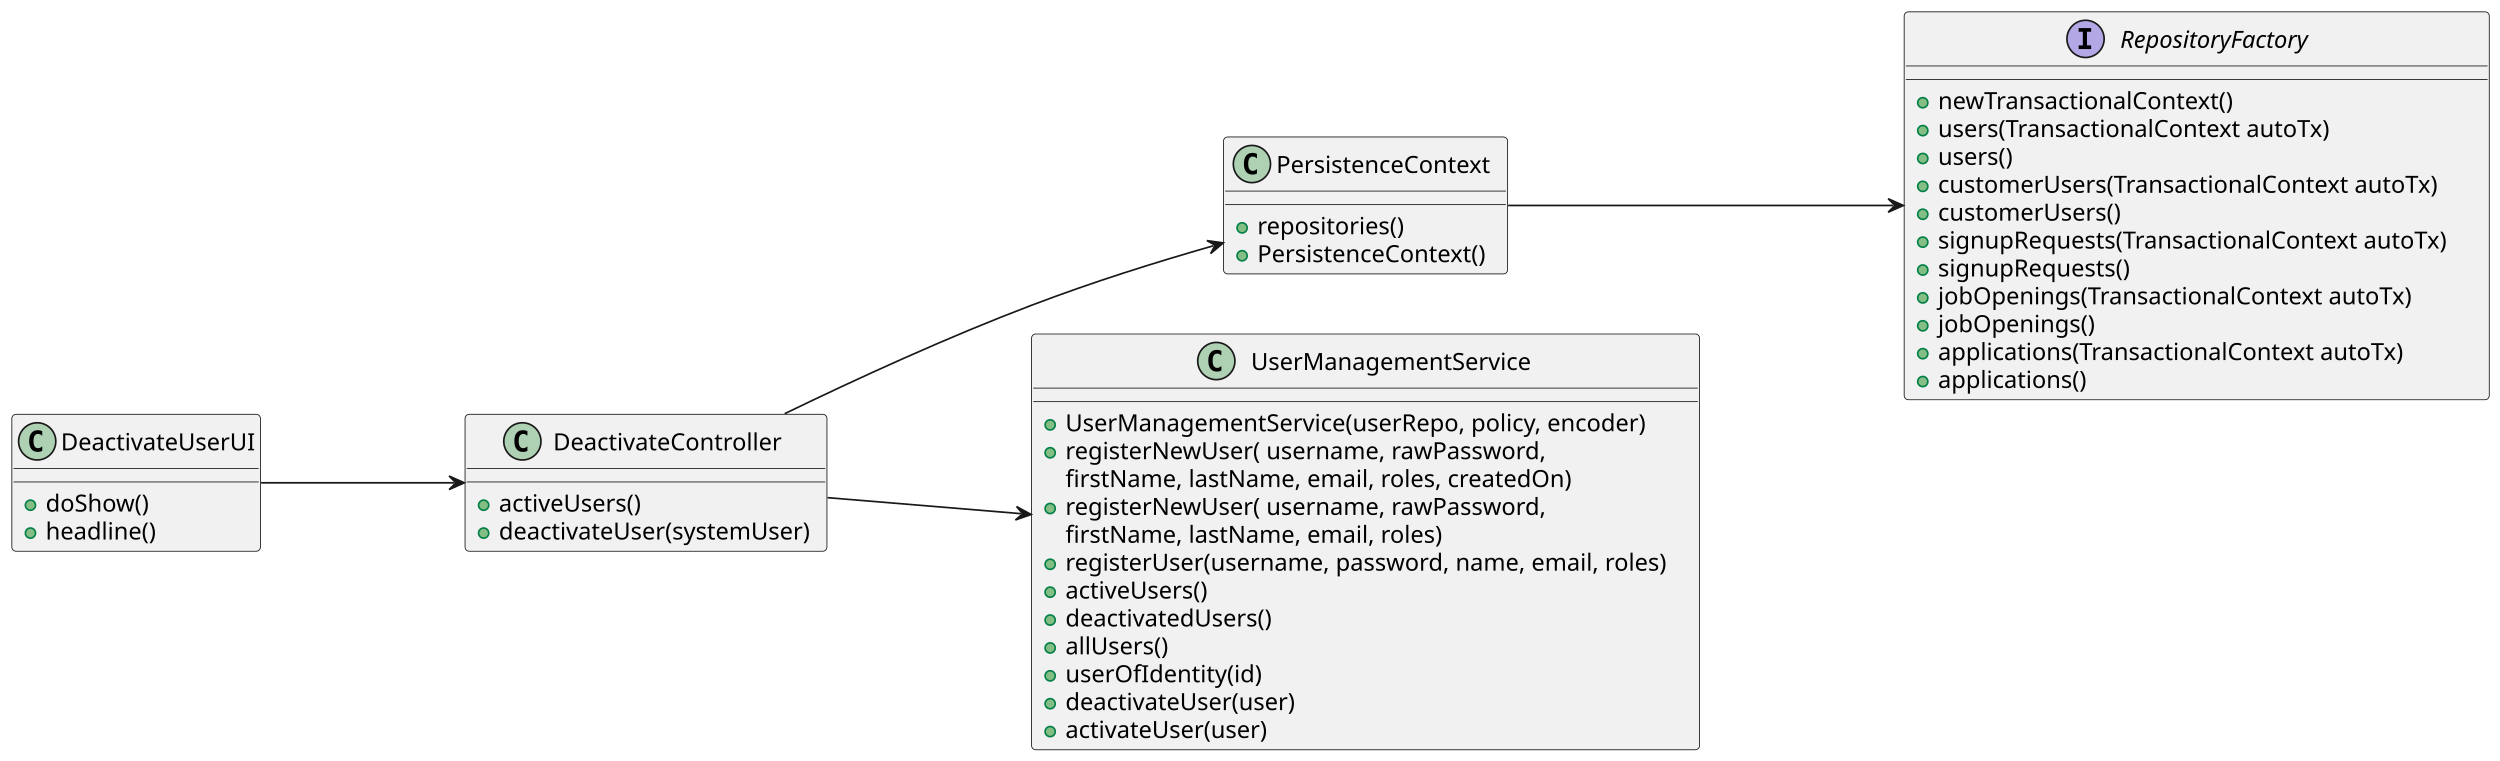
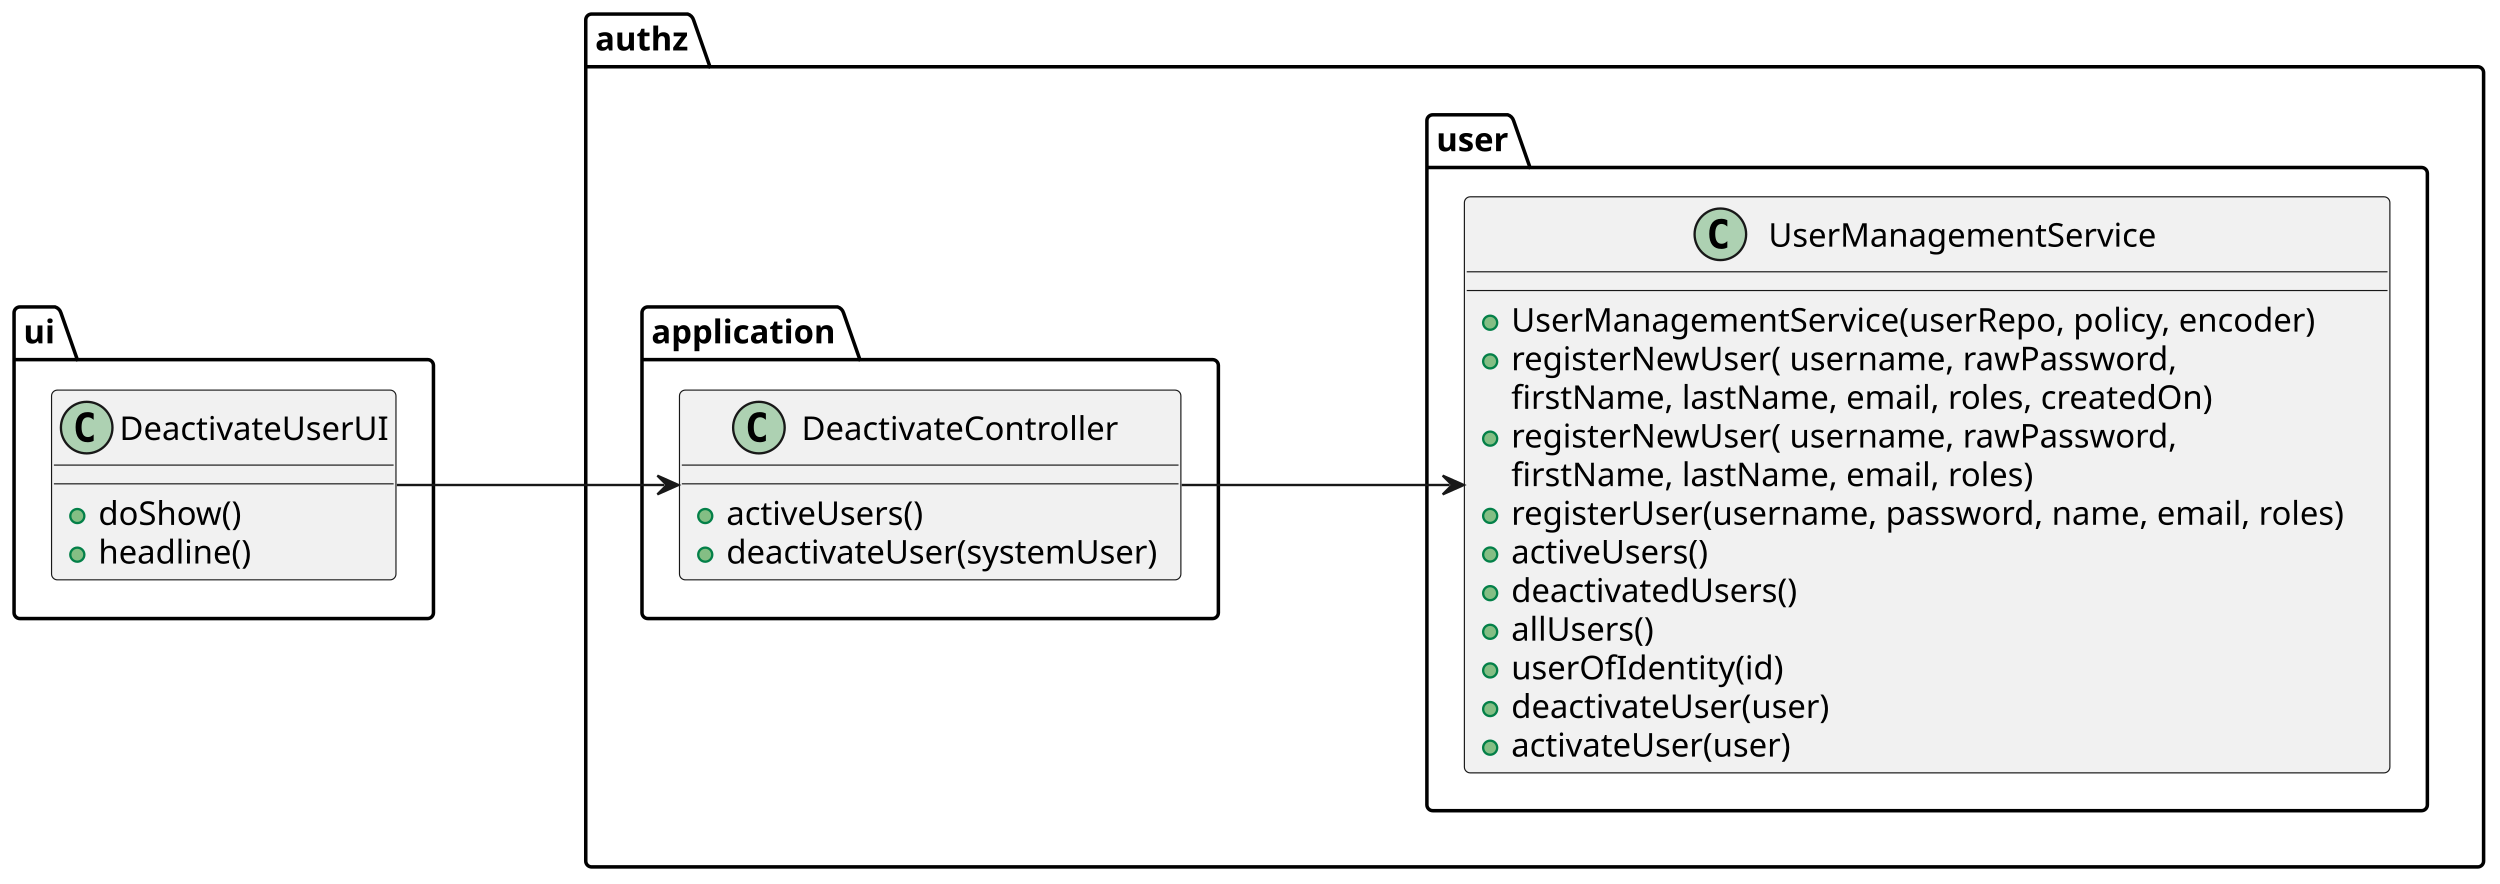
- <svg xmlns="http://www.w3.org/2000/svg" contentStyleType="text/css" height="270px" preserveAspectRatio="none" style="width:887px;height:270px;background:#FFFFFF;" version="1.1" viewBox="0 0 887 270" width="887.4px" zoomAndPan="magnify">
+ <svg xmlns="http://www.w3.org/2000/svg" contentStyleType="text/css" height="377px" preserveAspectRatio="none" style="width:1067px;height:377px;background:#FFFFFF;" version="1.1" viewBox="0 0 1067 377" width="1067px" zoomAndPan="magnify">
  <defs />
  <g>
+     <g id="cluster_ui">
+       <path d="M8.5,131 L23.5,131 A3.75,3.75 0 0 1 26,133.5 L33,153.488 L182.5,153.488 A2.5,2.5 0 0 1 185,155.988 L185,261.5 A2.5,2.5 0 0 1 182.5,264 L8.5,264 A2.5,2.5 0 0 1 6,261.5 L6,133.5 A2.5,2.5 0 0 1 8.5,131 " fill="none" style="stroke:#000000;stroke-width:1.5;" />
+       <line style="stroke:#000000;stroke-width:1.5;" x1="6" x2="33" y1="153.488" y2="153.488" />
+       <text fill="#000000" font-family="sans-serif" font-size="14" font-weight="bold" lengthAdjust="spacing" textLength="14" x="10" y="146.535">ui</text>
+     </g>
+     <g id="cluster_authz">
+       <path d="M252.5,6 L293.5,6 A3.75,3.75 0 0 1 296,8.5 L303,28.488 L1057.5,28.488 A2.5,2.5 0 0 1 1060,30.988 L1060,367.5 A2.5,2.5 0 0 1 1057.5,370 L252.5,370 A2.5,2.5 0 0 1 250,367.5 L250,8.5 A2.5,2.5 0 0 1 252.5,6 " fill="none" style="stroke:#000000;stroke-width:1.5;" />
+       <line style="stroke:#000000;stroke-width:1.5;" x1="250" x2="303" y1="28.488" y2="28.488" />
+       <text fill="#000000" font-family="sans-serif" font-size="14" font-weight="bold" lengthAdjust="spacing" textLength="40" x="254" y="21.535">authz</text>
+     </g>
+     <g id="cluster_application">
+       <path d="M276.5,131 L357.5,131 A3.75,3.75 0 0 1 360,133.5 L367,153.488 L517.5,153.488 A2.5,2.5 0 0 1 520,155.988 L520,261.5 A2.5,2.5 0 0 1 517.5,264 L276.5,264 A2.5,2.5 0 0 1 274,261.5 L274,133.5 A2.5,2.5 0 0 1 276.5,131 " fill="none" style="stroke:#000000;stroke-width:1.5;" />
+       <line style="stroke:#000000;stroke-width:1.5;" x1="274" x2="367" y1="153.488" y2="153.488" />
+       <text fill="#000000" font-family="sans-serif" font-size="14" font-weight="bold" lengthAdjust="spacing" textLength="80" x="278" y="146.535">application</text>
+     </g>
+     <g id="cluster_user">
+       <path d="M611.5,49 L643.5,49 A3.75,3.75 0 0 1 646,51.5 L653,71.488 L1033.5,71.488 A2.5,2.5 0 0 1 1036,73.988 L1036,343.5 A2.5,2.5 0 0 1 1033.5,346 L611.5,346 A2.5,2.5 0 0 1 609,343.5 L609,51.5 A2.5,2.5 0 0 1 611.5,49 " fill="none" style="stroke:#000000;stroke-width:1.5;" />
+       <line style="stroke:#000000;stroke-width:1.5;" x1="609" x2="653" y1="71.488" y2="71.488" />
+       <text fill="#000000" font-family="sans-serif" font-size="14" font-weight="bold" lengthAdjust="spacing" textLength="31" x="613" y="64.535">user</text>
+     </g>
    <g id="elem_DeactivateUserUI">
-       <rect codeLine="4" fill="#F1F1F1" height="48.586" id="DeactivateUserUI" rx="1.5" ry="1.5" style="stroke:#181818;stroke-width:0.3;" width="88.2" x="4.2" y="147" />
-       <ellipse cx="13.2" cy="156.6" fill="#ADD1B2" rx="6.6" ry="6.6" style="stroke:#181818;stroke-width:0.6;" />
-       <path d="M14.984,159.986 Q14.635,160.165 14.252,160.255 Q13.868,160.344 13.445,160.344 Q11.941,160.344 11.149,159.353 Q10.357,158.362 10.357,156.49 Q10.357,154.612 11.149,153.621 Q11.941,152.63 13.445,152.63 Q13.868,152.63 14.257,152.719 Q14.645,152.809 14.984,152.988 L14.984,154.622 Q14.605,154.273 14.249,154.111 Q13.893,153.95 13.515,153.95 Q12.708,153.95 12.297,154.589 Q11.886,155.23 11.886,156.49 Q11.886,157.745 12.297,158.385 Q12.708,159.025 13.515,159.025 Q13.893,159.025 14.249,158.863 Q14.605,158.701 14.984,158.352 Z " fill="#000000" />
-       <text fill="#000000" font-family="sans-serif" font-size="8.4" lengthAdjust="spacing" textLength="69" x="21.6" y="159.775">DeactivateUserUI</text>
-       <line style="stroke:#181818;stroke-width:0.3;" x1="4.8" x2="91.8" y1="166.2" y2="166.2" />
-       <line style="stroke:#181818;stroke-width:0.3;" x1="4.8" x2="91.8" y1="171" y2="171" />
-       <ellipse cx="10.8" cy="179.246" fill="#84BE84" rx="1.8" ry="1.8" style="stroke:#038048;stroke-width:0.6;" />
-       <text fill="#000000" font-family="sans-serif" font-size="8.4" lengthAdjust="spacing" textLength="39" x="16.2" y="181.521">doShow()</text>
-       <ellipse cx="10.8" cy="189.139" fill="#84BE84" rx="1.8" ry="1.8" style="stroke:#038048;stroke-width:0.6;" />
-       <text fill="#000000" font-family="sans-serif" font-size="8.4" lengthAdjust="spacing" textLength="41.4" x="16.2" y="191.414">headline()</text>
+       <rect codeLine="5" fill="#F1F1F1" height="80.977" id="DeactivateUserUI" rx="2.5" ry="2.5" style="stroke:#181818;stroke-width:0.5;" width="147" x="22" y="166.5" />
+       <ellipse cx="37" cy="182.5" fill="#ADD1B2" rx="11" ry="11" style="stroke:#181818;stroke-width:1.0;" />
+       <path d="M39.973,188.143 Q39.392,188.442 38.753,188.591 Q38.114,188.741 37.408,188.741 Q34.901,188.741 33.581,187.089 Q32.262,185.437 32.262,182.316 Q32.262,179.186 33.581,177.535 Q34.901,175.883 37.408,175.883 Q38.114,175.883 38.761,176.032 Q39.409,176.182 39.973,176.481 L39.973,179.203 Q39.342,178.622 38.749,178.352 Q38.155,178.083 37.524,178.083 Q36.18,178.083 35.495,179.149 Q34.81,180.216 34.81,182.316 Q34.81,184.408 35.495,185.474 Q36.18,186.541 37.524,186.541 Q38.155,186.541 38.749,186.271 Q39.342,186.001 39.973,185.42 Z " fill="#000000" />
+       <text fill="#000000" font-family="sans-serif" font-size="14" lengthAdjust="spacing" textLength="115" x="51" y="187.791">DeactivateUserUI</text>
+       <line style="stroke:#181818;stroke-width:0.5;" x1="23" x2="168" y1="198.5" y2="198.5" />
+       <line style="stroke:#181818;stroke-width:0.5;" x1="23" x2="168" y1="206.5" y2="206.5" />
+       <ellipse cx="33" cy="220.244" fill="#84BE84" rx="3" ry="3" style="stroke:#038048;stroke-width:1.0;" />
+       <text fill="#000000" font-family="sans-serif" font-size="14" lengthAdjust="spacing" textLength="65" x="42" y="224.035">doShow()</text>
+       <ellipse cx="33" cy="236.732" fill="#84BE84" rx="3" ry="3" style="stroke:#038048;stroke-width:1.0;" />
+       <text fill="#000000" font-family="sans-serif" font-size="14" lengthAdjust="spacing" textLength="69" x="42" y="240.523">headline()</text>
    </g>
    <g id="elem_DeactivateController">
-       <rect codeLine="9" fill="#F1F1F1" height="48.586" id="DeactivateController" rx="1.5" ry="1.5" style="stroke:#181818;stroke-width:0.3;" width="128.4" x="165" y="147" />
-       <ellipse cx="185.34" cy="156.6" fill="#ADD1B2" rx="6.6" ry="6.6" style="stroke:#181818;stroke-width:0.6;" />
-       <path d="M187.124,159.986 Q186.775,160.165 186.392,160.255 Q186.008,160.344 185.585,160.344 Q184.081,160.344 183.289,159.353 Q182.497,158.362 182.497,156.49 Q182.497,154.612 183.289,153.621 Q184.081,152.63 185.585,152.63 Q186.008,152.63 186.397,152.719 Q186.785,152.809 187.124,152.988 L187.124,154.622 Q186.745,154.273 186.389,154.111 Q186.033,153.95 185.655,153.95 Q184.848,153.95 184.437,154.589 Q184.026,155.23 184.026,156.49 Q184.026,157.745 184.437,158.385 Q184.848,159.025 185.655,159.025 Q186.033,159.025 186.389,158.863 Q186.745,158.701 187.124,158.352 Z " fill="#000000" />
-       <text fill="#000000" font-family="sans-serif" font-size="8.4" lengthAdjust="spacing" textLength="84" x="196.26" y="159.775">DeactivateController</text>
-       <line style="stroke:#181818;stroke-width:0.3;" x1="165.6" x2="292.8" y1="166.2" y2="166.2" />
-       <line style="stroke:#181818;stroke-width:0.3;" x1="165.6" x2="292.8" y1="171" y2="171" />
-       <ellipse cx="171.6" cy="179.246" fill="#84BE84" rx="1.8" ry="1.8" style="stroke:#038048;stroke-width:0.6;" />
-       <text fill="#000000" font-family="sans-serif" font-size="8.4" lengthAdjust="spacing" textLength="52.2" x="177" y="181.521">activeUsers()</text>
-       <ellipse cx="171.6" cy="189.139" fill="#84BE84" rx="1.8" ry="1.8" style="stroke:#038048;stroke-width:0.6;" />
-       <text fill="#000000" font-family="sans-serif" font-size="8.4" lengthAdjust="spacing" textLength="112.8" x="177" y="191.414">deactivateUser(systemUser)</text>
-     </g>
-     <g id="elem_RepositoryFactory">
-       <rect codeLine="14" fill="#F1F1F1" height="137.623" id="RepositoryFactory" rx="1.5" ry="1.5" style="stroke:#181818;stroke-width:0.3;" width="207.6" x="675.6" y="4.2" />
-       <ellipse cx="739.95" cy="13.8" fill="#B4A7E5" rx="6.6" ry="6.6" style="stroke:#181818;stroke-width:0.6;" />
-       <path d="M737.507,11.259 L737.507,9.964 L741.934,9.964 L741.934,11.259 L740.455,11.259 L740.455,16.105 L741.934,16.105 L741.934,17.4 L737.507,17.4 L737.507,16.105 L738.986,16.105 L738.986,11.259 Z " fill="#000000" />
-       <text fill="#000000" font-family="sans-serif" font-size="8.4" font-style="italic" lengthAdjust="spacing" textLength="73.8" x="752.25" y="16.975">RepositoryFactory</text>
-       <line style="stroke:#181818;stroke-width:0.3;" x1="676.2" x2="882.6" y1="23.4" y2="23.4" />
-       <line style="stroke:#181818;stroke-width:0.3;" x1="676.2" x2="882.6" y1="28.2" y2="28.2" />
-       <ellipse cx="682.2" cy="36.447" fill="#84BE84" rx="1.8" ry="1.8" style="stroke:#038048;stroke-width:0.6;" />
-       <text fill="#000000" font-family="sans-serif" font-size="8.4" lengthAdjust="spacing" textLength="111.6" x="687.6" y="38.721">newTransactionalContext()</text>
-       <ellipse cx="682.2" cy="46.34" fill="#84BE84" rx="1.8" ry="1.8" style="stroke:#038048;stroke-width:0.6;" />
-       <text fill="#000000" font-family="sans-serif" font-size="8.4" lengthAdjust="spacing" textLength="148.8" x="687.6" y="48.614">users(TransactionalContext autoTx)</text>
-       <ellipse cx="682.2" cy="56.232" fill="#84BE84" rx="1.8" ry="1.8" style="stroke:#038048;stroke-width:0.6;" />
-       <text fill="#000000" font-family="sans-serif" font-size="8.4" lengthAdjust="spacing" textLength="28.2" x="687.6" y="58.507">users()</text>
-       <ellipse cx="682.2" cy="66.125" fill="#84BE84" rx="1.8" ry="1.8" style="stroke:#038048;stroke-width:0.6;" />
-       <text fill="#000000" font-family="sans-serif" font-size="8.4" lengthAdjust="spacing" textLength="187.8" x="687.6" y="68.4">customerUsers(TransactionalContext autoTx)</text>
-       <ellipse cx="682.2" cy="76.018" fill="#84BE84" rx="1.8" ry="1.8" style="stroke:#038048;stroke-width:0.6;" />
-       <text fill="#000000" font-family="sans-serif" font-size="8.4" lengthAdjust="spacing" textLength="67.2" x="687.6" y="78.293">customerUsers()</text>
-       <ellipse cx="682.2" cy="85.911" fill="#84BE84" rx="1.8" ry="1.8" style="stroke:#038048;stroke-width:0.6;" />
-       <text fill="#000000" font-family="sans-serif" font-size="8.4" lengthAdjust="spacing" textLength="192" x="687.6" y="88.186">signupRequests(TransactionalContext autoTx)</text>
-       <ellipse cx="682.2" cy="95.804" fill="#84BE84" rx="1.8" ry="1.8" style="stroke:#038048;stroke-width:0.6;" />
-       <text fill="#000000" font-family="sans-serif" font-size="8.4" lengthAdjust="spacing" textLength="71.4" x="687.6" y="98.079">signupRequests()</text>
-       <ellipse cx="682.2" cy="105.697" fill="#84BE84" rx="1.8" ry="1.8" style="stroke:#038048;stroke-width:0.6;" />
-       <text fill="#000000" font-family="sans-serif" font-size="8.4" lengthAdjust="spacing" textLength="179.4" x="687.6" y="107.972">jobOpenings(TransactionalContext autoTx)</text>
-       <ellipse cx="682.2" cy="115.59" fill="#84BE84" rx="1.8" ry="1.8" style="stroke:#038048;stroke-width:0.6;" />
-       <text fill="#000000" font-family="sans-serif" font-size="8.4" lengthAdjust="spacing" textLength="58.8" x="687.6" y="117.865">jobOpenings()</text>
-       <ellipse cx="682.2" cy="125.483" fill="#84BE84" rx="1.8" ry="1.8" style="stroke:#038048;stroke-width:0.6;" />
-       <text fill="#000000" font-family="sans-serif" font-size="8.4" lengthAdjust="spacing" textLength="176.4" x="687.6" y="127.758">applications(TransactionalContext autoTx)</text>
-       <ellipse cx="682.2" cy="135.376" fill="#84BE84" rx="1.8" ry="1.8" style="stroke:#038048;stroke-width:0.6;" />
-       <text fill="#000000" font-family="sans-serif" font-size="8.4" lengthAdjust="spacing" textLength="55.8" x="687.6" y="137.651">applications()</text>
-     </g>
-     <g id="elem_PersistenceContext">
-       <rect codeLine="28" fill="#F1F1F1" height="48.586" id="PersistenceContext" rx="1.5" ry="1.5" style="stroke:#181818;stroke-width:0.3;" width="100.8" x="434.1" y="48.6" />
-       <ellipse cx="444.18" cy="58.2" fill="#ADD1B2" rx="6.6" ry="6.6" style="stroke:#181818;stroke-width:0.6;" />
-       <path d="M445.964,61.586 Q445.615,61.765 445.232,61.855 Q444.848,61.944 444.425,61.944 Q442.921,61.944 442.129,60.953 Q441.337,59.962 441.337,58.09 Q441.337,56.212 442.129,55.221 Q442.921,54.23 444.425,54.23 Q444.848,54.23 445.237,54.319 Q445.625,54.409 445.964,54.588 L445.964,56.222 Q445.585,55.873 445.229,55.711 Q444.873,55.55 444.495,55.55 Q443.688,55.55 443.277,56.19 Q442.866,56.83 442.866,58.09 Q442.866,59.345 443.277,59.985 Q443.688,60.625 444.495,60.625 Q444.873,60.625 445.229,60.463 Q445.585,60.301 445.964,59.952 Z " fill="#000000" />
-       <text fill="#000000" font-family="sans-serif" font-size="8.4" lengthAdjust="spacing" textLength="79.2" x="452.82" y="61.375">PersistenceContext</text>
-       <line style="stroke:#181818;stroke-width:0.3;" x1="434.7" x2="534.3" y1="67.8" y2="67.8" />
-       <line style="stroke:#181818;stroke-width:0.3;" x1="434.7" x2="534.3" y1="72.6" y2="72.6" />
-       <ellipse cx="440.7" cy="80.847" fill="#84BE84" rx="1.8" ry="1.8" style="stroke:#038048;stroke-width:0.6;" />
-       <text fill="#000000" font-family="sans-serif" font-size="8.4" lengthAdjust="spacing" textLength="55.2" x="446.1" y="83.121">repositories()</text>
-       <ellipse cx="440.7" cy="90.74" fill="#84BE84" rx="1.8" ry="1.8" style="stroke:#038048;stroke-width:0.6;" />
-       <text fill="#000000" font-family="sans-serif" font-size="8.4" lengthAdjust="spacing" textLength="85.2" x="446.1" y="93.014">PersistenceContext()</text>
+       <rect codeLine="13" fill="#F1F1F1" height="80.977" id="DeactivateController" rx="2.5" ry="2.5" style="stroke:#181818;stroke-width:0.5;" width="214" x="290" y="166.5" />
+       <ellipse cx="323.9" cy="182.5" fill="#ADD1B2" rx="11" ry="11" style="stroke:#181818;stroke-width:1.0;" />
+       <path d="M326.873,188.143 Q326.292,188.442 325.653,188.591 Q325.014,188.741 324.308,188.741 Q321.801,188.741 320.481,187.089 Q319.162,185.437 319.162,182.316 Q319.162,179.186 320.481,177.535 Q321.801,175.883 324.308,175.883 Q325.014,175.883 325.661,176.032 Q326.309,176.182 326.873,176.481 L326.873,179.203 Q326.242,178.622 325.649,178.352 Q325.055,178.083 324.424,178.083 Q323.08,178.083 322.395,179.149 Q321.71,180.216 321.71,182.316 Q321.71,184.408 322.395,185.474 Q323.08,186.541 324.424,186.541 Q325.055,186.541 325.649,186.271 Q326.242,186.001 326.873,185.42 Z " fill="#000000" />
+       <text fill="#000000" font-family="sans-serif" font-size="14" lengthAdjust="spacing" textLength="140" x="342.1" y="187.791">DeactivateController</text>
+       <line style="stroke:#181818;stroke-width:0.5;" x1="291" x2="503" y1="198.5" y2="198.5" />
+       <line style="stroke:#181818;stroke-width:0.5;" x1="291" x2="503" y1="206.5" y2="206.5" />
+       <ellipse cx="301" cy="220.244" fill="#84BE84" rx="3" ry="3" style="stroke:#038048;stroke-width:1.0;" />
+       <text fill="#000000" font-family="sans-serif" font-size="14" lengthAdjust="spacing" textLength="87" x="310" y="224.035">activeUsers()</text>
+       <ellipse cx="301" cy="236.732" fill="#84BE84" rx="3" ry="3" style="stroke:#038048;stroke-width:1.0;" />
+       <text fill="#000000" font-family="sans-serif" font-size="14" lengthAdjust="spacing" textLength="188" x="310" y="240.523">deactivateUser(systemUser)</text>
    </g>
    <g id="elem_UserManagementService">
-       <rect codeLine="33" fill="#F1F1F1" height="147.516" id="UserManagementService" rx="1.5" ry="1.5" style="stroke:#181818;stroke-width:0.3;" width="237" x="366" y="118.5" />
-       <ellipse cx="431.55" cy="128.1" fill="#ADD1B2" rx="6.6" ry="6.6" style="stroke:#181818;stroke-width:0.6;" />
-       <path d="M433.334,131.486 Q432.985,131.665 432.602,131.755 Q432.218,131.844 431.795,131.844 Q430.291,131.844 429.499,130.853 Q428.707,129.862 428.707,127.99 Q428.707,126.112 429.499,125.121 Q430.291,124.13 431.795,124.13 Q432.218,124.13 432.607,124.219 Q432.995,124.309 433.334,124.488 L433.334,126.122 Q432.955,125.773 432.599,125.611 Q432.243,125.45 431.865,125.45 Q431.058,125.45 430.647,126.09 Q430.236,126.73 430.236,127.99 Q430.236,129.245 430.647,129.885 Q431.058,130.525 431.865,130.525 Q432.243,130.525 432.599,130.363 Q432.955,130.201 433.334,129.852 Z " fill="#000000" />
-       <text fill="#000000" font-family="sans-serif" font-size="8.4" lengthAdjust="spacing" textLength="100.8" x="443.85" y="131.275">UserManagementService</text>
-       <line style="stroke:#181818;stroke-width:0.3;" x1="366.6" x2="602.4" y1="137.7" y2="137.7" />
-       <line style="stroke:#181818;stroke-width:0.3;" x1="366.6" x2="602.4" y1="142.5" y2="142.5" />
-       <ellipse cx="372.6" cy="150.746" fill="#84BE84" rx="1.8" ry="1.8" style="stroke:#038048;stroke-width:0.6;" />
-       <text fill="#000000" font-family="sans-serif" font-size="8.4" lengthAdjust="spacing" textLength="213" x="378" y="153.021">UserManagementService(userRepo, policy, encoder)</text>
-       <ellipse cx="372.6" cy="160.639" fill="#84BE84" rx="1.8" ry="1.8" style="stroke:#038048;stroke-width:0.6;" />
-       <text fill="#000000" font-family="sans-serif" font-size="8.4" lengthAdjust="spacing" textLength="177.6" x="378" y="162.914">registerNewUser( username,  rawPassword,</text>
-       <text fill="#000000" font-family="sans-serif" font-size="8.4" lengthAdjust="spacing" textLength="189.6" x="378" y="172.807">firstName,  lastName,  email, roles, createdOn)</text>
-       <ellipse cx="372.6" cy="180.425" fill="#84BE84" rx="1.8" ry="1.8" style="stroke:#038048;stroke-width:0.6;" />
-       <text fill="#000000" font-family="sans-serif" font-size="8.4" lengthAdjust="spacing" textLength="177.6" x="378" y="182.7">registerNewUser( username,  rawPassword,</text>
-       <text fill="#000000" font-family="sans-serif" font-size="8.4" lengthAdjust="spacing" textLength="142.2" x="378" y="192.593">firstName,  lastName,  email, roles)</text>
-       <ellipse cx="372.6" cy="200.211" fill="#84BE84" rx="1.8" ry="1.8" style="stroke:#038048;stroke-width:0.6;" />
-       <text fill="#000000" font-family="sans-serif" font-size="8.4" lengthAdjust="spacing" textLength="221.4" x="378" y="202.486">registerUser(username, password, name, email, roles)</text>
-       <ellipse cx="372.6" cy="210.104" fill="#84BE84" rx="1.8" ry="1.8" style="stroke:#038048;stroke-width:0.6;" />
-       <text fill="#000000" font-family="sans-serif" font-size="8.4" lengthAdjust="spacing" textLength="52.2" x="378" y="212.379">activeUsers()</text>
-       <ellipse cx="372.6" cy="219.997" fill="#84BE84" rx="1.8" ry="1.8" style="stroke:#038048;stroke-width:0.6;" />
-       <text fill="#000000" font-family="sans-serif" font-size="8.4" lengthAdjust="spacing" textLength="75.6" x="378" y="222.272">deactivatedUsers()</text>
-       <ellipse cx="372.6" cy="229.89" fill="#84BE84" rx="1.8" ry="1.8" style="stroke:#038048;stroke-width:0.6;" />
-       <text fill="#000000" font-family="sans-serif" font-size="8.4" lengthAdjust="spacing" textLength="38.4" x="378" y="232.165">allUsers()</text>
-       <ellipse cx="372.6" cy="239.783" fill="#84BE84" rx="1.8" ry="1.8" style="stroke:#038048;stroke-width:0.6;" />
-       <text fill="#000000" font-family="sans-serif" font-size="8.4" lengthAdjust="spacing" textLength="72" x="378" y="242.058">userOfIdentity(id)</text>
-       <ellipse cx="372.6" cy="249.676" fill="#84BE84" rx="1.8" ry="1.8" style="stroke:#038048;stroke-width:0.6;" />
-       <text fill="#000000" font-family="sans-serif" font-size="8.4" lengthAdjust="spacing" textLength="84" x="378" y="251.951">deactivateUser(user)</text>
-       <ellipse cx="372.6" cy="259.569" fill="#84BE84" rx="1.8" ry="1.8" style="stroke:#038048;stroke-width:0.6;" />
-       <text fill="#000000" font-family="sans-serif" font-size="8.4" lengthAdjust="spacing" textLength="73.8" x="378" y="261.844">activateUser(user)</text>
+       <rect codeLine="20" fill="#F1F1F1" height="245.859" id="UserManagementService" rx="2.5" ry="2.5" style="stroke:#181818;stroke-width:0.5;" width="395" x="625" y="84" />
+       <ellipse cx="734.25" cy="100" fill="#ADD1B2" rx="11" ry="11" style="stroke:#181818;stroke-width:1.0;" />
+       <path d="M737.223,105.643 Q736.642,105.942 736.003,106.091 Q735.364,106.241 734.658,106.241 Q732.151,106.241 730.832,104.589 Q729.512,102.937 729.512,99.816 Q729.512,96.686 730.832,95.035 Q732.151,93.383 734.658,93.383 Q735.364,93.383 736.011,93.532 Q736.659,93.682 737.223,93.981 L737.223,96.703 Q736.592,96.122 735.999,95.852 Q735.405,95.582 734.774,95.582 Q733.43,95.582 732.745,96.649 Q732.06,97.716 732.06,99.816 Q732.06,101.908 732.745,102.974 Q733.43,104.041 734.774,104.041 Q735.405,104.041 735.999,103.771 Q736.592,103.501 737.223,102.92 Z " fill="#000000" />
+       <text fill="#000000" font-family="sans-serif" font-size="14" lengthAdjust="spacing" textLength="168" x="754.75" y="105.291">UserManagementService</text>
+       <line style="stroke:#181818;stroke-width:0.5;" x1="626" x2="1019" y1="116" y2="116" />
+       <line style="stroke:#181818;stroke-width:0.5;" x1="626" x2="1019" y1="124" y2="124" />
+       <ellipse cx="636" cy="137.744" fill="#84BE84" rx="3" ry="3" style="stroke:#038048;stroke-width:1.0;" />
+       <text fill="#000000" font-family="sans-serif" font-size="14" lengthAdjust="spacing" textLength="355" x="645" y="141.535">UserManagementService(userRepo, policy, encoder)</text>
+       <ellipse cx="636" cy="154.232" fill="#84BE84" rx="3" ry="3" style="stroke:#038048;stroke-width:1.0;" />
+       <text fill="#000000" font-family="sans-serif" font-size="14" lengthAdjust="spacing" textLength="296" x="645" y="158.023">registerNewUser( username,  rawPassword,</text>
+       <text fill="#000000" font-family="sans-serif" font-size="14" lengthAdjust="spacing" textLength="316" x="645" y="174.512">firstName,  lastName,  email, roles, createdOn)</text>
+       <ellipse cx="636" cy="187.209" fill="#84BE84" rx="3" ry="3" style="stroke:#038048;stroke-width:1.0;" />
+       <text fill="#000000" font-family="sans-serif" font-size="14" lengthAdjust="spacing" textLength="296" x="645" y="191">registerNewUser( username,  rawPassword,</text>
+       <text fill="#000000" font-family="sans-serif" font-size="14" lengthAdjust="spacing" textLength="237" x="645" y="207.488">firstName,  lastName,  email, roles)</text>
+       <ellipse cx="636" cy="220.185" fill="#84BE84" rx="3" ry="3" style="stroke:#038048;stroke-width:1.0;" />
+       <text fill="#000000" font-family="sans-serif" font-size="14" lengthAdjust="spacing" textLength="369" x="645" y="223.977">registerUser(username, password, name, email, roles)</text>
+       <ellipse cx="636" cy="236.674" fill="#84BE84" rx="3" ry="3" style="stroke:#038048;stroke-width:1.0;" />
+       <text fill="#000000" font-family="sans-serif" font-size="14" lengthAdjust="spacing" textLength="87" x="645" y="240.465">activeUsers()</text>
+       <ellipse cx="636" cy="253.162" fill="#84BE84" rx="3" ry="3" style="stroke:#038048;stroke-width:1.0;" />
+       <text fill="#000000" font-family="sans-serif" font-size="14" lengthAdjust="spacing" textLength="126" x="645" y="256.953">deactivatedUsers()</text>
+       <ellipse cx="636" cy="269.65" fill="#84BE84" rx="3" ry="3" style="stroke:#038048;stroke-width:1.0;" />
+       <text fill="#000000" font-family="sans-serif" font-size="14" lengthAdjust="spacing" textLength="64" x="645" y="273.441">allUsers()</text>
+       <ellipse cx="636" cy="286.139" fill="#84BE84" rx="3" ry="3" style="stroke:#038048;stroke-width:1.0;" />
+       <text fill="#000000" font-family="sans-serif" font-size="14" lengthAdjust="spacing" textLength="120" x="645" y="289.93">userOfIdentity(id)</text>
+       <ellipse cx="636" cy="302.627" fill="#84BE84" rx="3" ry="3" style="stroke:#038048;stroke-width:1.0;" />
+       <text fill="#000000" font-family="sans-serif" font-size="14" lengthAdjust="spacing" textLength="140" x="645" y="306.418">deactivateUser(user)</text>
+       <ellipse cx="636" cy="319.115" fill="#84BE84" rx="3" ry="3" style="stroke:#038048;stroke-width:1.0;" />
+       <text fill="#000000" font-family="sans-serif" font-size="14" lengthAdjust="spacing" textLength="123" x="645" y="322.906">activateUser(user)</text>
    </g>
    <g id="link_DeactivateUserUI_DeactivateController">
-       <path codeLine="48" d="M92.628,171.3 C114.288,171.3 137.256,171.3 161.142,171.3 " fill="none" id="DeactivateUserUI-to-DeactivateController" style="stroke:#181818;stroke-width:0.6;" />
-       <polygon fill="#181818" points="164.742,171.3,159.342,168.9,161.742,171.3,159.342,173.7,164.742,171.3" style="stroke:#181818;stroke-width:0.6;" />
+       <path codeLine="37" d="M169.38,207 C205.48,207 243.76,207 283.57,207 " fill="none" id="DeactivateUserUI-to-DeactivateController" style="stroke:#181818;stroke-width:1.0;" />
+       <polygon fill="#181818" points="289.57,207,280.57,203,284.57,207,280.57,211,289.57,207" style="stroke:#181818;stroke-width:1.0;" />
    </g>
    <g id="link_DeactivateController_UserManagementService">
-       <path codeLine="50" d="M293.592,176.574 C315.57,178.386 337.35,180.19 362.256,182.248 " fill="none" id="DeactivateController-to-UserManagementService" style="stroke:#181818;stroke-width:0.6;" />
-       <polygon fill="#181818" points="365.844,182.544,360.66,179.708,362.854,182.297,360.265,184.491,365.844,182.544" style="stroke:#181818;stroke-width:0.6;" />
-     </g>
-     <g id="link_DeactivateController_PersistenceContext">
-       <path codeLine="52" d="M278.412,146.772 C304.086,134.346 336.342,119.55 366,108.3 C387.984,99.966 409.381,93.248 430.585,87.17 " fill="none" id="DeactivateController-to-PersistenceContext" style="stroke:#181818;stroke-width:0.6;" />
-       <polygon fill="#181818" points="434.046,86.178,428.194,85.359,431.162,87.005,429.516,89.973,434.046,86.178" style="stroke:#181818;stroke-width:0.6;" />
-     </g>
-     <g id="link_PersistenceContext_RepositoryFactory">
-       <path codeLine="55" d="M535.086,72.9 C573.444,72.9 624.12,72.9 671.718,72.9 " fill="none" id="PersistenceContext-to-RepositoryFactory" style="stroke:#181818;stroke-width:0.6;" />
-       <polygon fill="#181818" points="675.318,72.9,669.918,70.5,672.318,72.9,669.918,75.3,675.318,72.9" style="stroke:#181818;stroke-width:0.6;" />
+       <path codeLine="39" d="M504.32,207 C540.95,207 577.23,207 618.74,207 " fill="none" id="DeactivateController-to-UserManagementService" style="stroke:#181818;stroke-width:1.0;" />
+       <polygon fill="#181818" points="624.74,207,615.74,203,619.74,207,615.74,211,624.74,207" style="stroke:#181818;stroke-width:1.0;" />
    </g>
  </g>
</svg>
